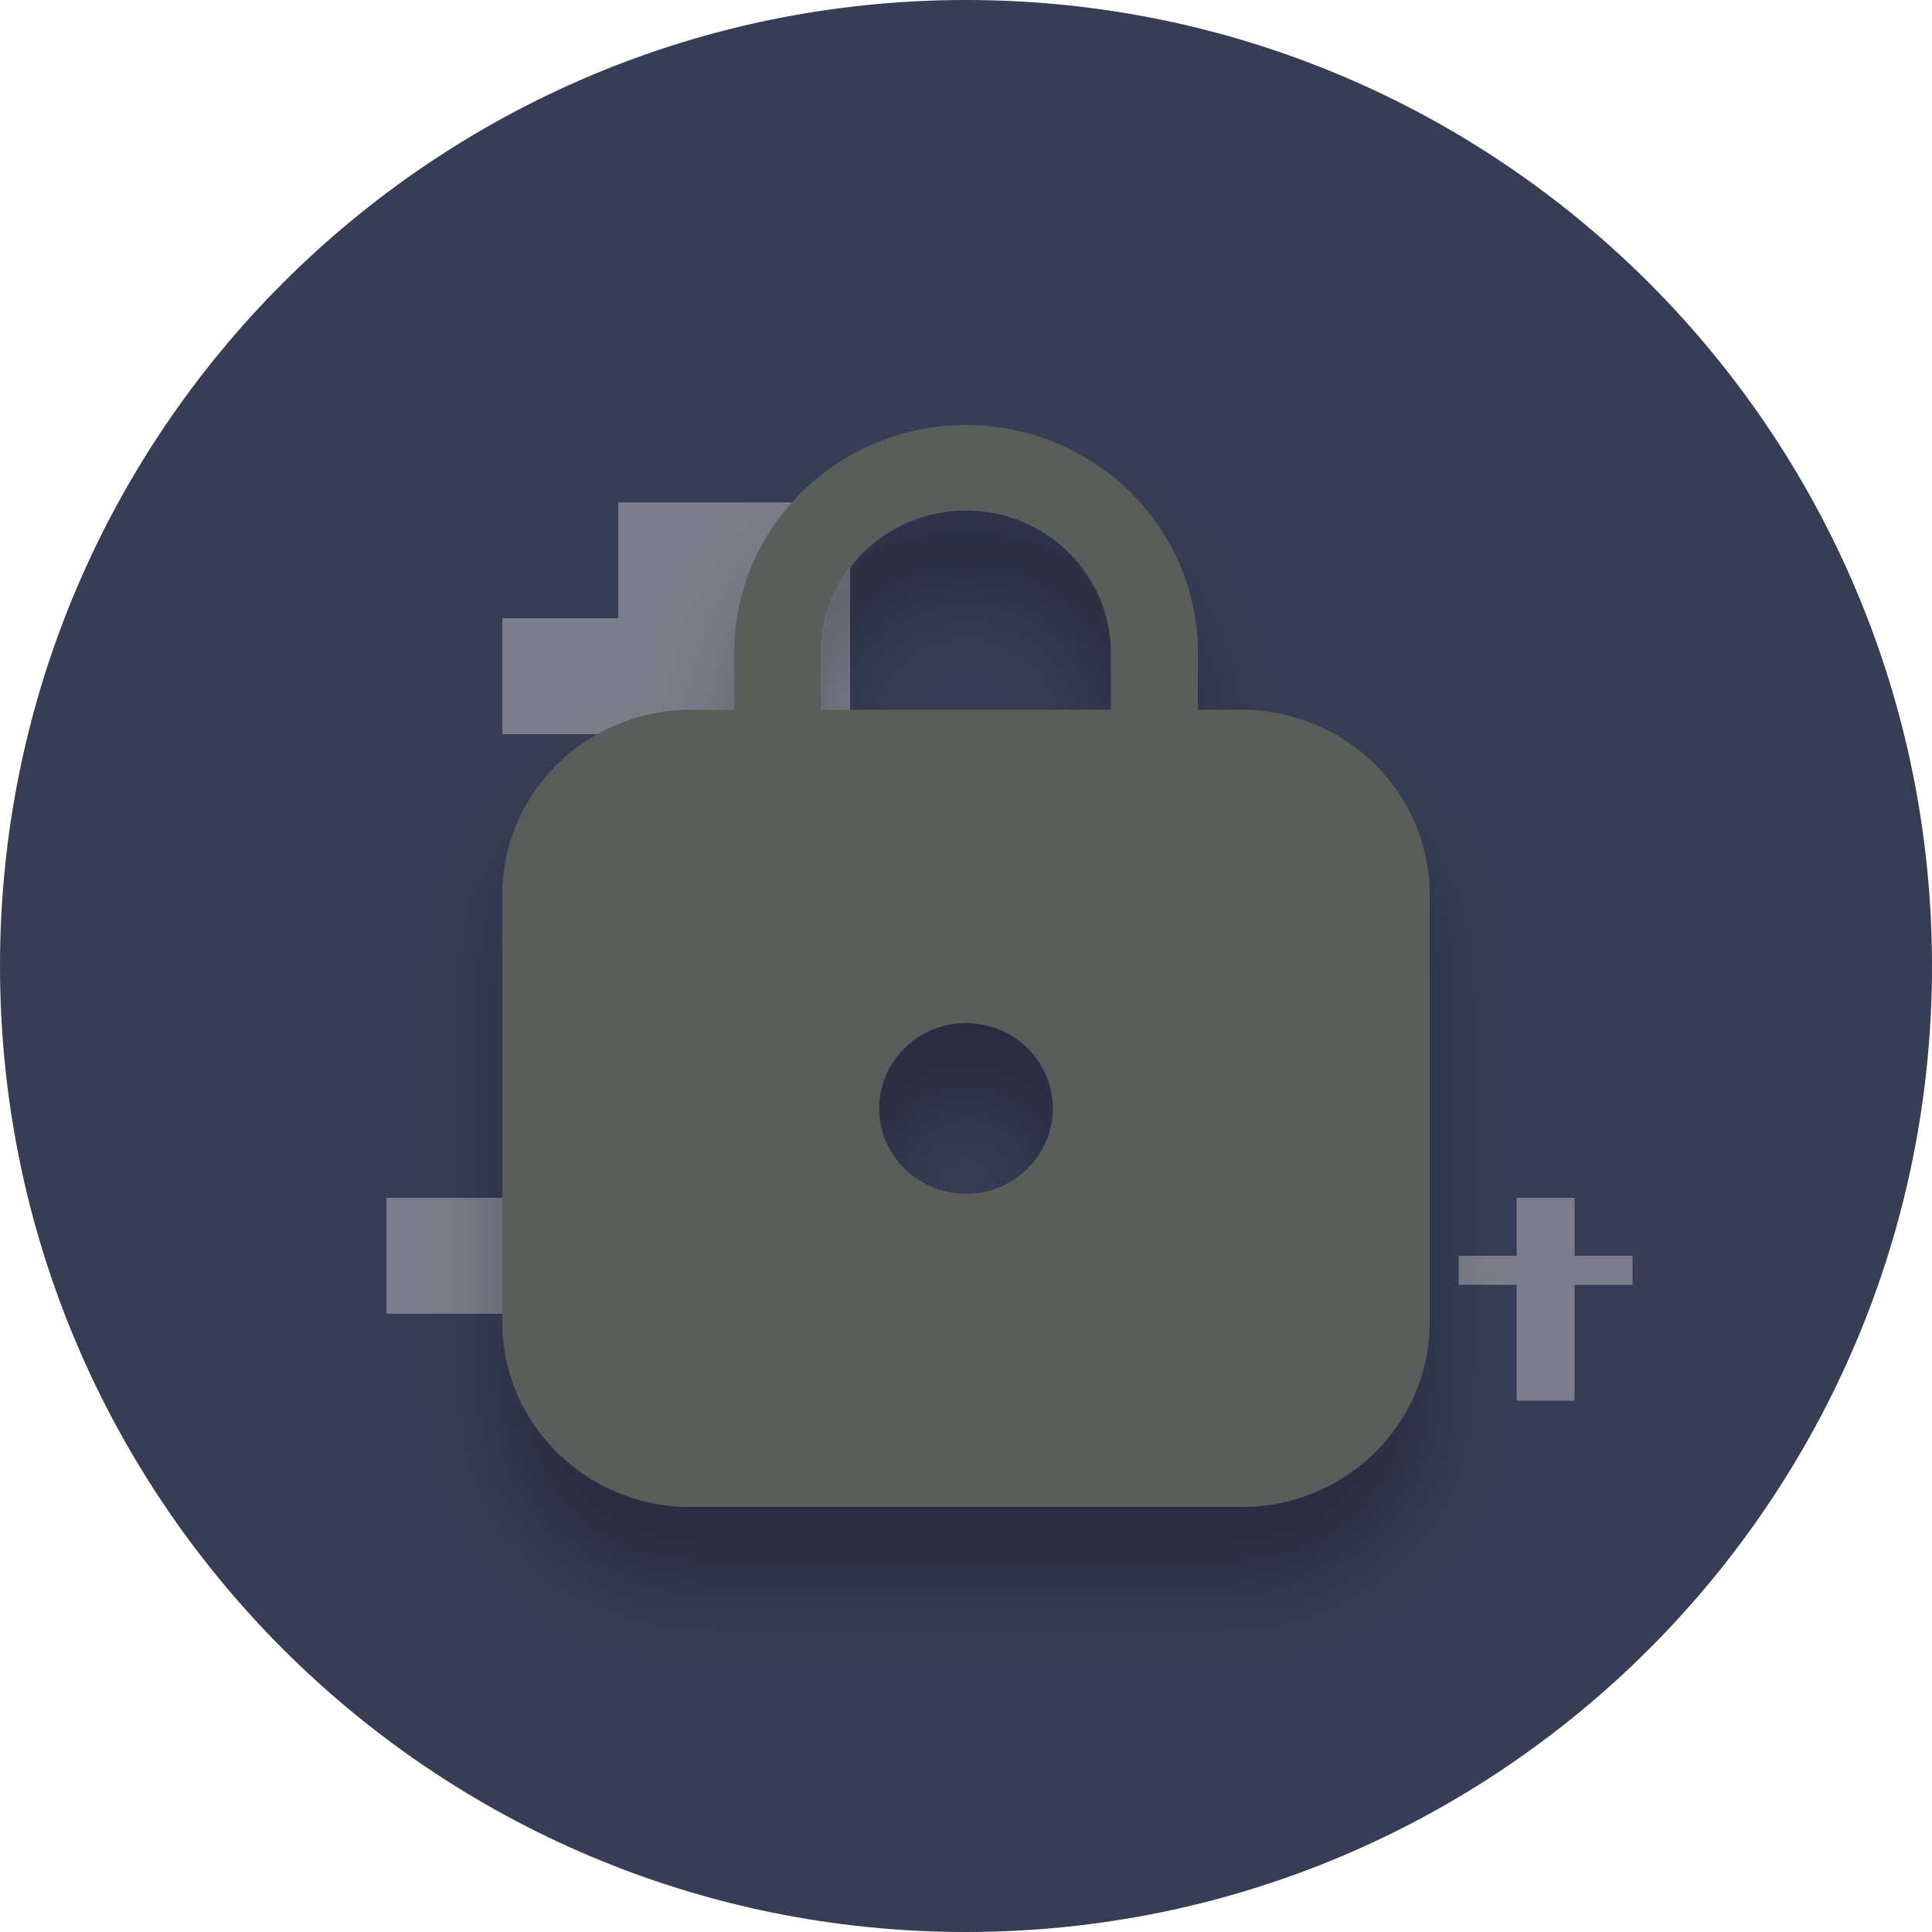
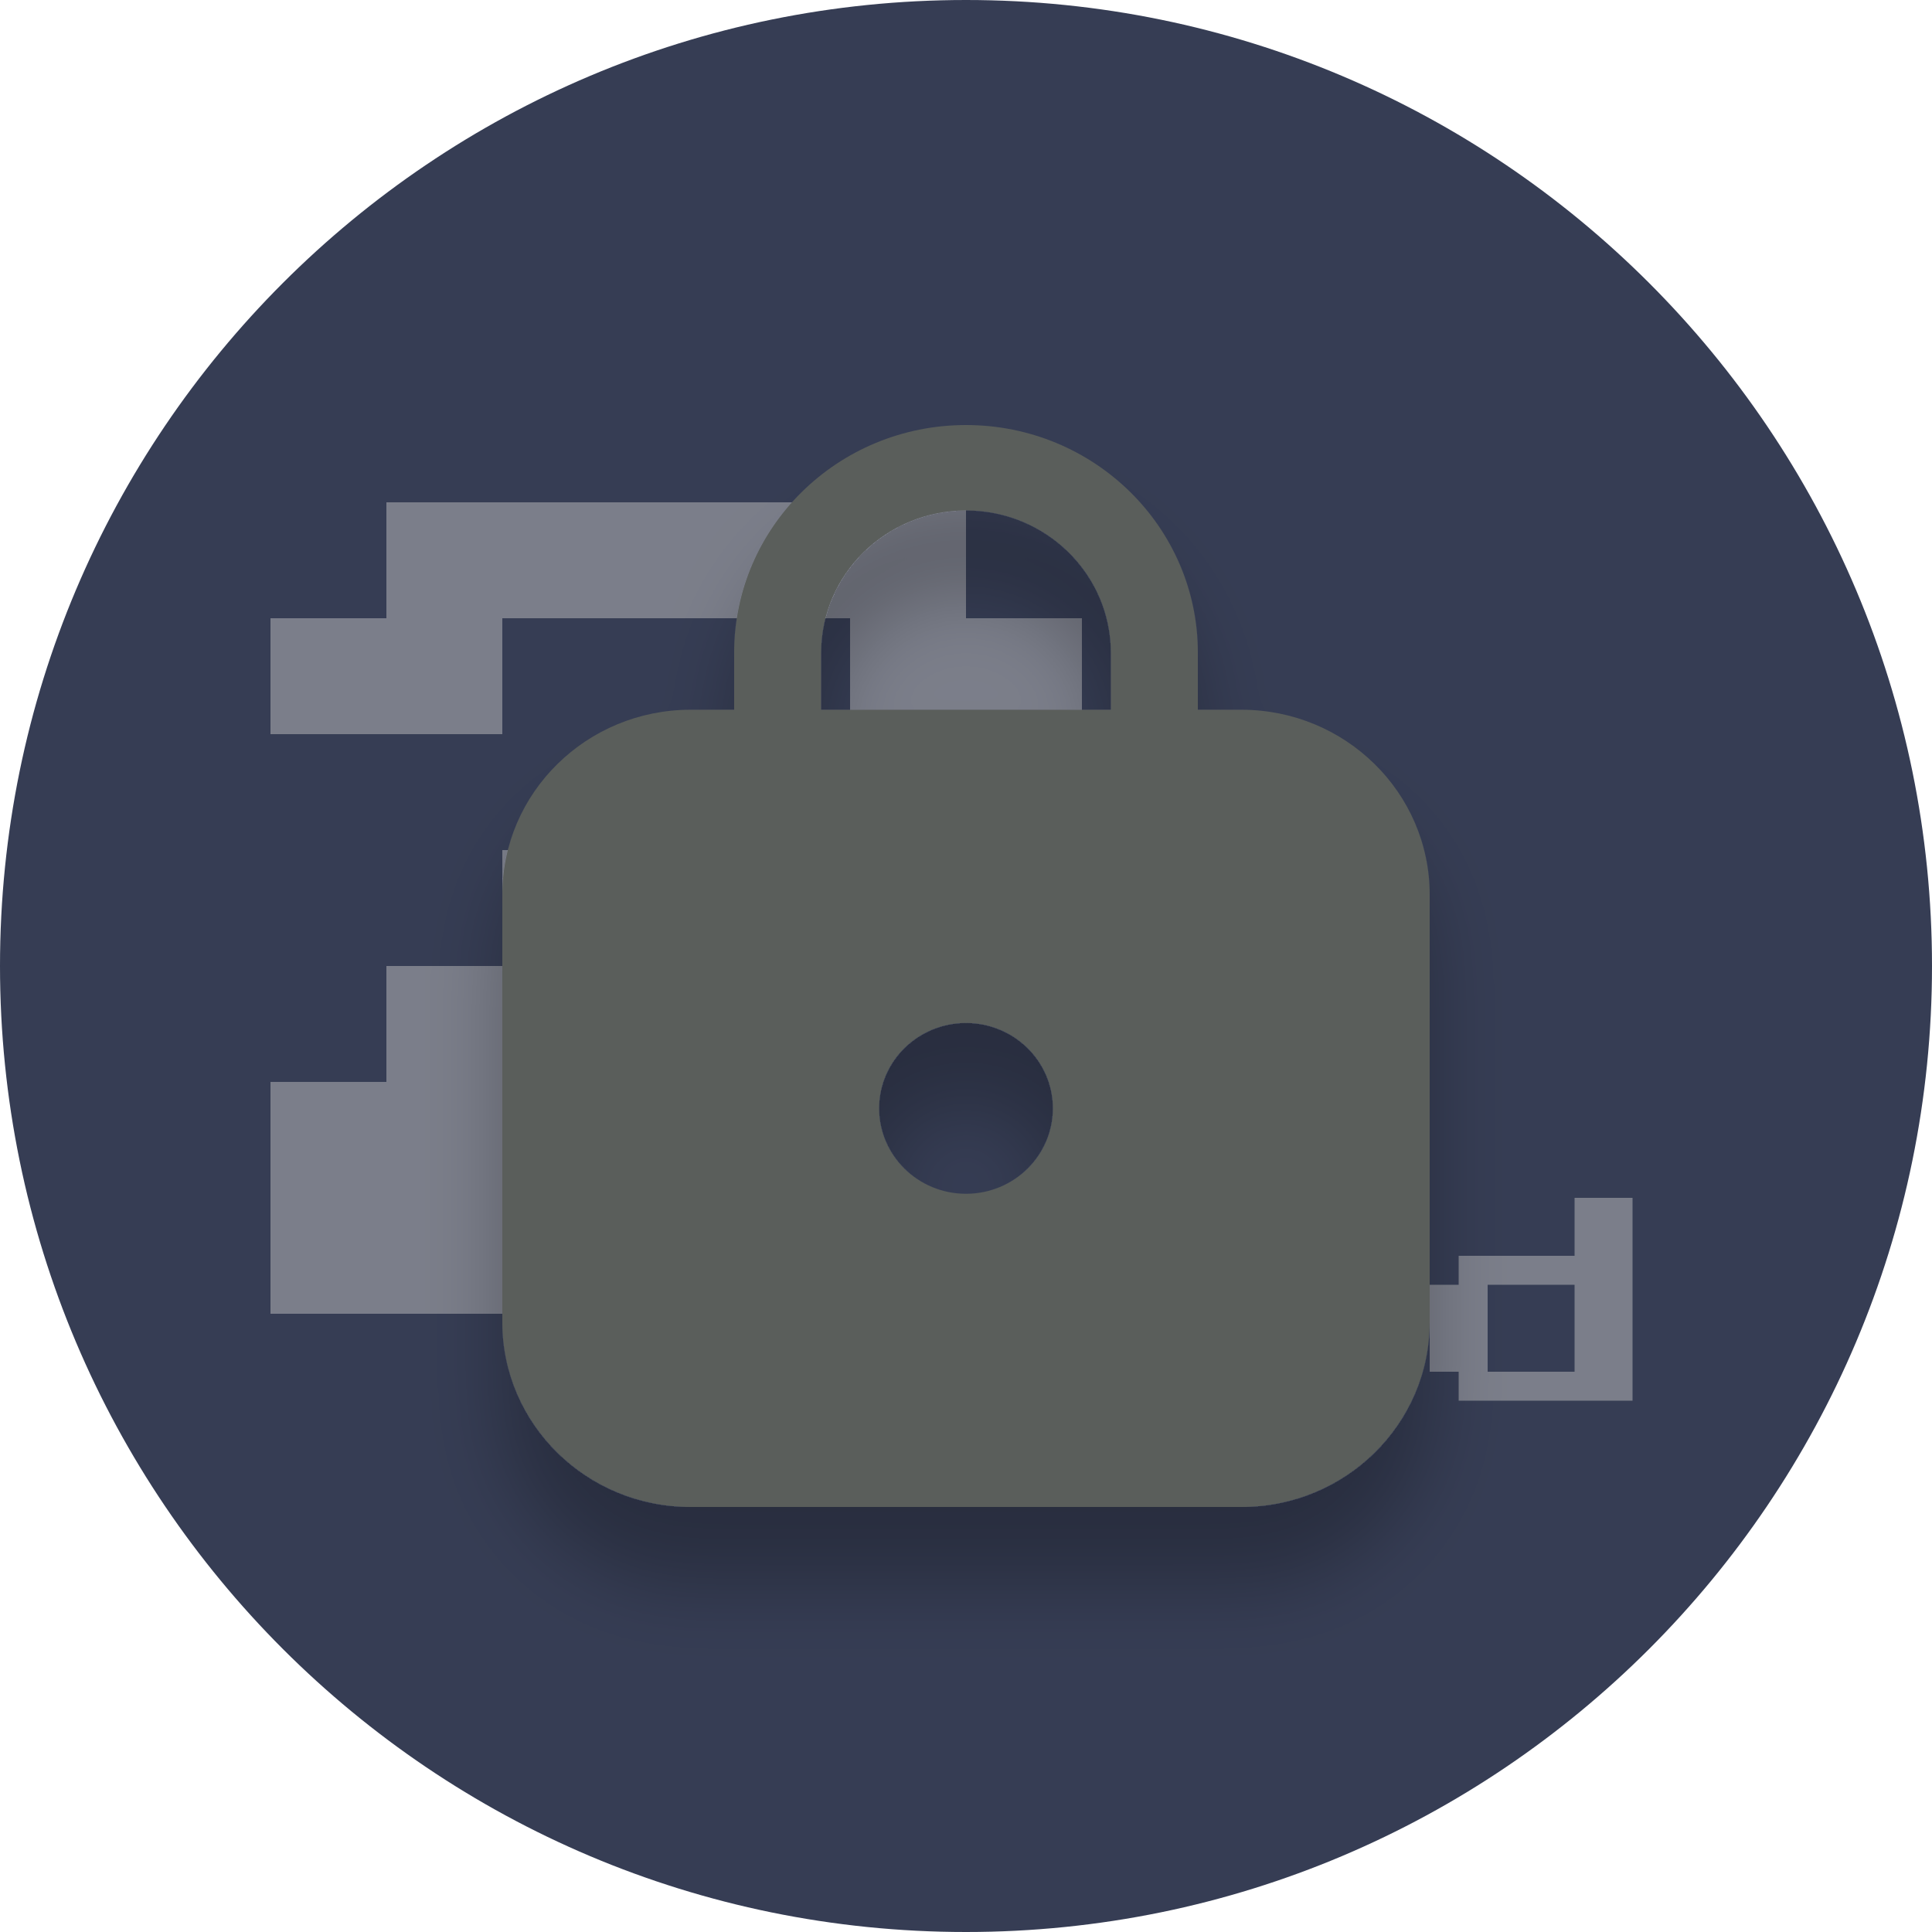
<svg xmlns="http://www.w3.org/2000/svg" width="50" height="50" viewBox="0 0 50 50" fill="none">
  <rect width="50" height="50" rx="25" fill="#212842" fill-opacity="0.9" />
-   <path d="M10 34V31H16V19H13V16H16V13H22V31H28V34H10ZM31 36.25V35.5H34.75V34.75H31.75V34H31V33.25H31.75V32.5H35.5V33.25H32.5V34H35.5V34.75H36.25V35.5H35.5V36.25H31ZM39.25 36.25V33.25H37.75V32.5H39.25V31H40.75V32.5H42.25V33.25H40.75V36.25H39.25Z" fill="#C0C0C0" fill-opacity="0.5" />
+   <path d="M7 34V28H10V25H13V22H19V19H22V16H13V19H7V16H10V13H25V16H28V22H25V25H22V28H16V31H28V34H7ZM31 36.25V32.5H35.5V33.25H36.25V36.25H34.75V33.25H32.5V36.25H31ZM37.75 36.25V35.5H37V33.25H37.75V32.5H40.75V31H42.25V36.25H37.75ZM38.5 35.5H40.75V33.25H38.5V35.5Z" fill="#C0C0C0" fill-opacity="0.5" />
  <g filter="url(#filter0_d_223_6795)">
    <path d="M31 16.895V18.368H32.125C34.817 18.368 37 20.513 37 23.158V34.211C37 36.856 34.817 39 32.125 39H17.875C15.183 39 13 36.856 13 34.211V23.158C13 20.513 15.183 18.368 17.875 18.368H19V16.895C19 13.639 21.686 11 25 11C28.314 11 31 13.639 31 16.895ZM21.25 16.895V18.368H28.75V16.895C28.75 14.86 27.071 13.21 25 13.21C22.929 13.21 21.25 14.86 21.25 16.895ZM25 30.895C26.243 30.895 27.25 29.905 27.25 28.684C27.25 27.463 26.243 26.474 25 26.474C23.757 26.474 22.75 27.463 22.75 28.684C22.75 29.905 23.757 30.895 25 30.895Z" fill="#5A5E5B" />
  </g>
  <defs>
    <filter id="filter0_d_223_6795" x="11" y="11" width="28" height="32" filterUnits="userSpaceOnUse" color-interpolation-filters="sRGB">
      <feFlood flood-opacity="0" result="BackgroundImageFix" />
      <feColorMatrix in="SourceAlpha" type="matrix" values="0 0 0 0 0 0 0 0 0 0 0 0 0 0 0 0 0 0 127 0" result="hardAlpha" />
      <feOffset dy="2" />
      <feGaussianBlur stdDeviation="1" />
      <feComposite in2="hardAlpha" operator="out" />
      <feColorMatrix type="matrix" values="0 0 0 0 0 0 0 0 0 0 0 0 0 0 0 0 0 0 0.25 0" />
      <feBlend mode="normal" in2="BackgroundImageFix" result="effect1_dropShadow_223_6795" />
      <feBlend mode="normal" in="SourceGraphic" in2="effect1_dropShadow_223_6795" result="shape" />
    </filter>
  </defs>
</svg>
